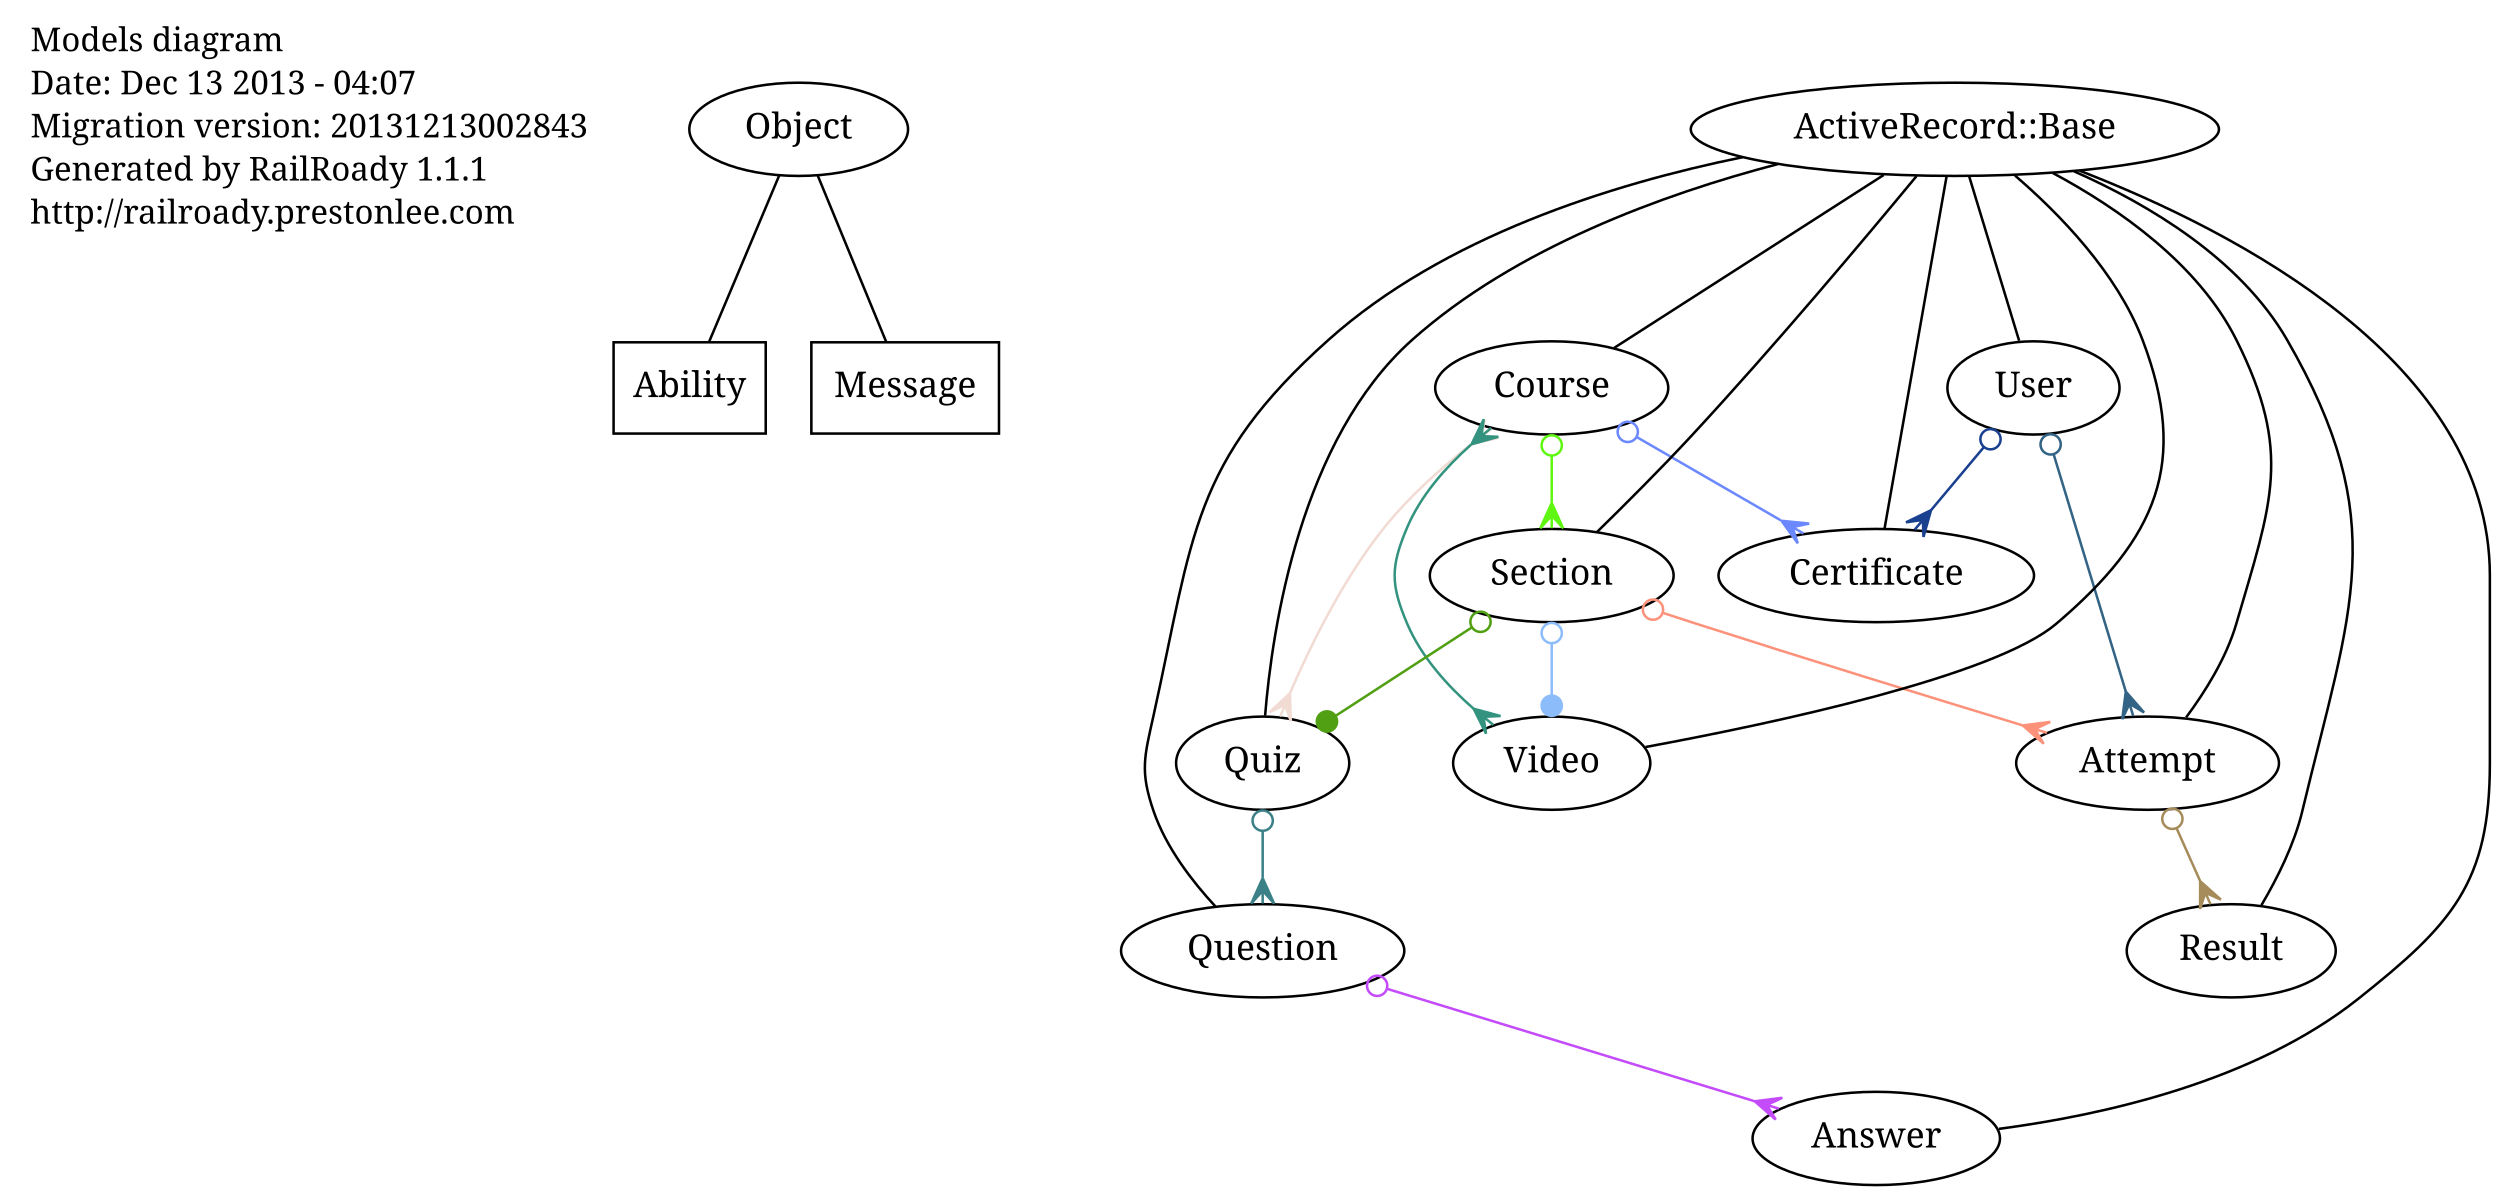
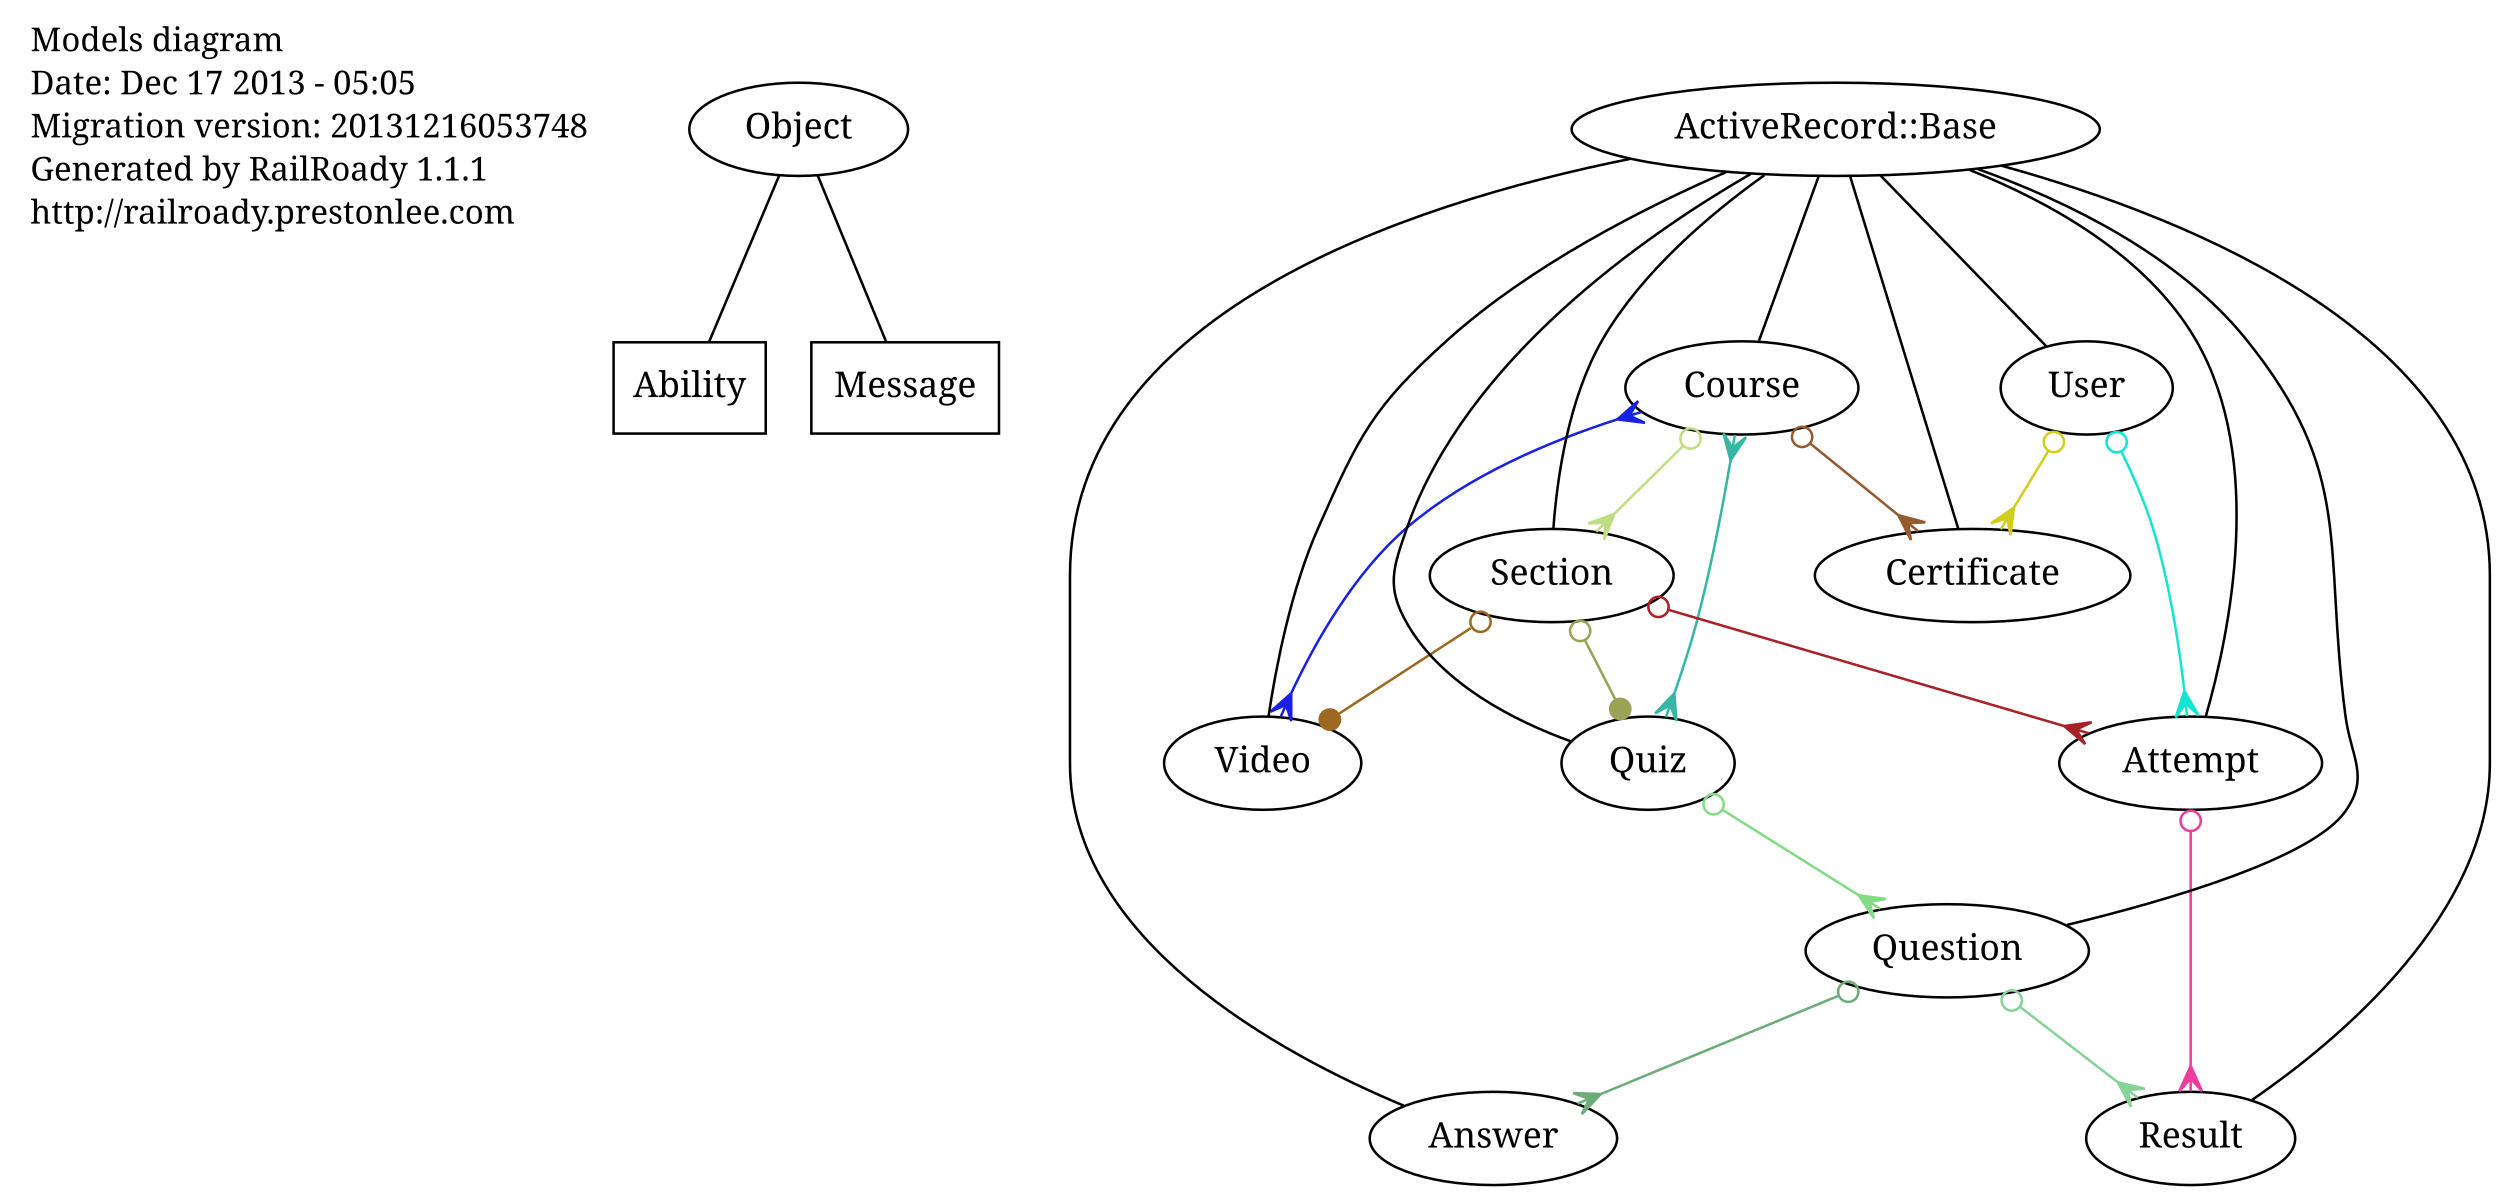
<svg xmlns="http://www.w3.org/2000/svg" width="986pt" height="472pt" viewBox="0.00 0.00 986.00 472.00">
  <g id="graph1" class="graph" transform="scale(1 1) rotate(0) translate(4 468)">
    <polygon fill="white" stroke="white" points="-4,5 -4,-468 983,-468 983,5 -4,5" />
    <g id="node1" class="node">
      <text text-anchor="start" x="8" y="-447.8" font-family="Times Roman,serif" font-size="13.00">Models diagram</text>
-       <text text-anchor="start" x="8" y="-430.8" font-family="Times Roman,serif" font-size="13.00">Date: Dec 13 2013 - 04:07</text>
-       <text text-anchor="start" x="8" y="-413.8" font-family="Times Roman,serif" font-size="13.00">Migration version: 20131213002843</text>
+       <text text-anchor="start" x="8" y="-430.8" font-family="Times Roman,serif" font-size="13.00">Date: Dec 17 2013 - 05:05</text>
+       <text text-anchor="start" x="8" y="-413.8" font-family="Times Roman,serif" font-size="13.00">Migration version: 20131216053748</text>
      <text text-anchor="start" x="8" y="-396.8" font-family="Times Roman,serif" font-size="13.00">Generated by RailRoady 1.1.1</text>
      <text text-anchor="start" x="8" y="-379.8" font-family="Times Roman,serif" font-size="13.00">http://railroady.prestonlee.com</text>
    </g>
    <g id="node2" class="node">
      <polygon fill="none" stroke="black" points="298,-333 238,-333 238,-297 298,-297 298,-333" />
      <text text-anchor="middle" x="268" y="-311.4" font-family="Times Roman,serif" font-size="14.00">Ability</text>
    </g>
    <g id="node3" class="node">
-       <ellipse fill="none" stroke="black" cx="736" cy="-19" rx="48.79" ry="18.385" />
-       <text text-anchor="middle" x="736" y="-15.4" font-family="Times Roman,serif" font-size="14.00">Answer</text>
+       <ellipse fill="none" stroke="black" cx="585" cy="-19" rx="48.79" ry="18.385" />
+       <text text-anchor="middle" x="585" y="-15.4" font-family="Times Roman,serif" font-size="14.00">Answer</text>
    </g>
    <g id="node4" class="node">
-       <ellipse fill="none" stroke="black" cx="843" cy="-167" rx="51.828" ry="18.385" />
-       <text text-anchor="middle" x="843" y="-163.4" font-family="Times Roman,serif" font-size="14.00">Attempt</text>
+       <ellipse fill="none" stroke="black" cx="860" cy="-167" rx="51.828" ry="18.385" />
+       <text text-anchor="middle" x="860" y="-163.4" font-family="Times Roman,serif" font-size="14.00">Attempt</text>
    </g>
    <g id="node10" class="node">
-       <ellipse fill="none" stroke="black" cx="876" cy="-93" rx="41.217" ry="18.385" />
-       <text text-anchor="middle" x="876" y="-89.4" font-family="Times Roman,serif" font-size="14.00">Result</text>
+       <ellipse fill="none" stroke="black" cx="860" cy="-19" rx="41.217" ry="18.385" />
+       <text text-anchor="middle" x="860" y="-15.4" font-family="Times Roman,serif" font-size="14.00">Result</text>
    </g>
    <g id="edge6" class="edge">
-       <path fill="none" stroke="#a78c5b" d="M854.534,-141.136C857.478,-134.534 860.655,-127.41 863.638,-120.72" />
-       <ellipse fill="none" stroke="#a78c5b" cx="852.786" cy="-145.055" rx="4" ry="4" />
-       <polygon fill="#a78c5b" stroke="#a78c5b" points="863.749,-120.471 871.932,-113.171 865.786,-115.905 867.822,-111.338 867.822,-111.338 867.822,-111.338 865.786,-115.905 863.712,-109.505 863.749,-120.471 863.749,-120.471" />
+       <path fill="none" stroke="#ec3ca0" d="M860,-140.006C860,-113.917 860,-74.527 860,-47.834" />
+       <ellipse fill="none" stroke="#ec3ca0" cx="860" cy="-144.256" rx="4" ry="4" />
+       <polygon fill="#ec3ca0" stroke="#ec3ca0" points="860,-47.592 864.5,-37.592 860,-42.592 860,-37.592 860,-37.592 860,-37.592 860,-42.592 855.5,-37.592 860,-47.592 860,-47.592" />
    </g>
    <g id="node5" class="node">
-       <ellipse fill="none" stroke="black" cx="736" cy="-241" rx="62.225" ry="18.385" />
-       <text text-anchor="middle" x="736" y="-237.4" font-family="Times Roman,serif" font-size="14.00">Certificate</text>
+       <ellipse fill="none" stroke="black" cx="774" cy="-241" rx="62.225" ry="18.385" />
+       <text text-anchor="middle" x="774" y="-237.4" font-family="Times Roman,serif" font-size="14.00">Certificate</text>
    </g>
    <g id="node6" class="node">
-       <ellipse fill="none" stroke="black" cx="608" cy="-315" rx="45.962" ry="18.385" />
-       <text text-anchor="middle" x="608" y="-311.4" font-family="Times Roman,serif" font-size="14.00">Course</text>
+       <ellipse fill="none" stroke="black" cx="683" cy="-315" rx="45.962" ry="18.385" />
+       <text text-anchor="middle" x="683" y="-311.4" font-family="Times Roman,serif" font-size="14.00">Course</text>
    </g>
    <g id="edge18" class="edge">
-       <path fill="none" stroke="#6c88fe" d="M641.505,-295.63C658.908,-285.569 680.237,-273.238 698.224,-262.839" />
-       <ellipse fill="none" stroke="#6c88fe" cx="637.985" cy="-297.665" rx="4" ry="4" />
-       <polygon fill="#6c88fe" stroke="#6c88fe" points="698.629,-262.605 709.539,-261.496 702.958,-260.102 707.287,-257.6 707.287,-257.6 707.287,-257.6 702.958,-260.102 705.034,-253.704 698.629,-262.605 698.629,-262.605" />
+       <path fill="none" stroke="#945a30" d="M710.064,-292.992C720.968,-284.125 733.573,-273.875 744.693,-264.832" />
+       <ellipse fill="none" stroke="#945a30" cx="706.753" cy="-295.685" rx="4" ry="4" />
+       <polygon fill="#945a30" stroke="#945a30" points="744.724,-264.807 755.322,-261.989 748.604,-261.652 752.483,-258.497 752.483,-258.497 752.483,-258.497 748.604,-261.652 749.644,-255.006 744.724,-264.807 744.724,-264.807" />
    </g>
    <g id="node9" class="node">
-       <ellipse fill="none" stroke="black" cx="494" cy="-167" rx="34.146" ry="18.385" />
-       <text text-anchor="middle" x="494" y="-163.4" font-family="Times Roman,serif" font-size="14.00">Quiz</text>
+       <ellipse fill="none" stroke="black" cx="646" cy="-167" rx="34.146" ry="18.385" />
+       <text text-anchor="middle" x="646" y="-163.4" font-family="Times Roman,serif" font-size="14.00">Quiz</text>
    </g>
    <g id="edge16" class="edge">
-       <path fill="none" stroke="#f1dbd3" d="M576.03,-292.6C564.374,-283.401 551.69,-272.075 542,-260 526.045,-240.119 513.162,-214.097 504.775,-194.636" />
-       <polygon fill="#f1dbd3" stroke="#f1dbd3" points="576.332,-292.83 581.546,-302.478 580.305,-295.866 584.278,-298.902 584.278,-298.902 584.278,-298.902 580.305,-295.866 587.01,-295.326 576.332,-292.83 576.332,-292.83" />
-       <polygon fill="#f1dbd3" stroke="#f1dbd3" points="504.77,-194.623 505.068,-183.662 502.843,-190.01 500.916,-185.396 500.916,-185.396 500.916,-185.396 502.843,-190.01 496.764,-187.13 504.77,-194.623 504.77,-194.623" />
+       <path fill="none" stroke="#35b7a4" d="M678.546,-286.425C675.396,-267.906 670.722,-243.345 665,-222 662.594,-213.023 659.463,-203.395 656.439,-194.743" />
+       <polygon fill="#35b7a4" stroke="#35b7a4" points="678.547,-286.43 675.739,-297.031 679.363,-291.363 680.179,-296.296 680.179,-296.296 680.179,-296.296 679.363,-291.363 684.619,-295.562 678.547,-286.43 678.547,-286.43" />
+       <polygon fill="#35b7a4" stroke="#35b7a4" points="656.368,-194.544 657.224,-183.612 654.679,-189.838 652.989,-185.132 652.989,-185.132 652.989,-185.132 654.679,-189.838 648.754,-186.653 656.368,-194.544 656.368,-194.544" />
    </g>
    <g id="node11" class="node">
      <ellipse fill="none" stroke="black" cx="608" cy="-241" rx="48.083" ry="18.385" />
      <text text-anchor="middle" x="608" y="-237.4" font-family="Times Roman,serif" font-size="14.00">Section</text>
    </g>
    <g id="edge12" class="edge">
-       <path fill="none" stroke="#5ff711" d="M608,-288.309C608,-282.377 608,-276.061 608,-270.04" />
-       <ellipse fill="none" stroke="#5ff711" cx="608" cy="-292.327" rx="4" ry="4" />
-       <polygon fill="#5ff711" stroke="#5ff711" points="608,-269.667 612.5,-259.667 608,-264.667 608,-259.667 608,-259.667 608,-259.667 608,-264.667 603.5,-259.667 608,-269.667 608,-269.667" />
+       <path fill="none" stroke="#bfde81" d="M659.709,-292.019C651.183,-283.607 641.508,-274.061 632.851,-265.52" />
+       <ellipse fill="none" stroke="#bfde81" cx="662.758" cy="-295.028" rx="4" ry="4" />
+       <polygon fill="#bfde81" stroke="#bfde81" points="632.679,-265.35 628.721,-255.123 629.12,-261.838 625.56,-258.326 625.56,-258.326 625.56,-258.326 629.12,-261.838 622.4,-261.53 632.679,-265.35 632.679,-265.35" />
    </g>
    <g id="node13" class="node">
-       <ellipse fill="none" stroke="black" cx="608" cy="-167" rx="38.891" ry="18.385" />
-       <text text-anchor="middle" x="608" y="-163.4" font-family="Times Roman,serif" font-size="14.00">Video</text>
+       <ellipse fill="none" stroke="black" cx="494" cy="-167" rx="38.891" ry="18.385" />
+       <text text-anchor="middle" x="494" y="-163.4" font-family="Times Roman,serif" font-size="14.00">Video</text>
    </g>
    <g id="edge14" class="edge">
-       <path fill="none" stroke="#33937f" d="M576.112,-292.566C566.135,-283.689 556.345,-272.584 551,-260 544.398,-244.455 544.398,-237.545 551,-222 556.526,-208.989 566.805,-197.559 577.129,-188.538" />
-       <polygon fill="#33937f" stroke="#33937f" points="576.387,-292.795 581.193,-302.652 580.23,-295.994 584.072,-299.193 584.072,-299.193 584.072,-299.193 580.23,-295.994 586.951,-295.735 576.387,-292.795 576.387,-292.795" />
-       <polygon fill="#33937f" stroke="#33937f" points="577.22,-188.462 587.807,-185.603 581.087,-185.292 584.954,-182.122 584.954,-182.122 584.954,-182.122 581.087,-185.292 582.101,-178.642 577.22,-188.462 577.22,-188.462" />
+       <path fill="none" stroke="#1921e4" d="M633.854,-302.595C607.126,-293.986 574.77,-280.343 551,-260 530.352,-242.329 514.941,-215.243 505.384,-194.851" />
+       <polygon fill="#1921e4" stroke="#1921e4" points="633.863,-302.598 642.095,-309.843 638.642,-304.07 643.42,-305.543 643.42,-305.543 643.42,-305.543 638.642,-304.07 644.745,-301.242 633.863,-302.598 633.863,-302.598" />
+       <polygon fill="#1921e4" stroke="#1921e4" points="505.259,-194.573 505.271,-183.607 503.212,-190.011 501.166,-185.45 501.166,-185.45 501.166,-185.45 503.212,-190.011 497.06,-187.292 505.259,-194.573 505.259,-194.573" />
    </g>
    <g id="node7" class="node">
      <polygon fill="none" stroke="black" points="390,-333 316,-333 316,-297 390,-297 390,-333" />
      <text text-anchor="middle" x="353" y="-311.4" font-family="Times Roman,serif" font-size="14.00">Message</text>
    </g>
    <g id="node8" class="node">
-       <ellipse fill="none" stroke="black" cx="494" cy="-93" rx="55.861" ry="18.385" />
-       <text text-anchor="middle" x="494" y="-89.4" font-family="Times Roman,serif" font-size="14.00">Question</text>
+       <ellipse fill="none" stroke="black" cx="764" cy="-93" rx="55.861" ry="18.385" />
+       <text text-anchor="middle" x="764" y="-89.4" font-family="Times Roman,serif" font-size="14.00">Question</text>
    </g>
    <g id="edge24" class="edge">
-       <path fill="none" stroke="#c44bfa" d="M543.024,-78.009C585.282,-65.087 645.941,-46.539 687.922,-33.702" />
-       <ellipse fill="none" stroke="#c44bfa" cx="539.151" cy="-79.193" rx="4" ry="4" />
-       <polygon fill="#c44bfa" stroke="#c44bfa" points="688.076,-33.654 698.955,-35.033 692.858,-32.192 697.639,-30.73 697.639,-30.73 697.639,-30.73 692.858,-32.192 696.323,-26.427 688.076,-33.654 688.076,-33.654" />
+       <path fill="none" stroke="#6bac79" d="M720.855,-75.164C692.625,-63.493 655.896,-48.309 627.747,-36.672" />
+       <ellipse fill="none" stroke="#6bac79" cx="724.939" cy="-76.852" rx="4" ry="4" />
+       <polygon fill="#6bac79" stroke="#6bac79" points="627.417,-36.535 619.895,-28.556 622.796,-34.625 618.175,-32.715 618.175,-32.715 618.175,-32.715 622.796,-34.625 616.456,-36.874 627.417,-36.535 627.417,-36.535" />
    </g>
-     <g id="edge28" class="edge">
-       <path fill="none" stroke="#3c8188" d="M494,-140.309C494,-134.377 494,-128.061 494,-122.04" />
-       <ellipse fill="none" stroke="#3c8188" cx="494" cy="-144.327" rx="4" ry="4" />
-       <polygon fill="#3c8188" stroke="#3c8188" points="494,-121.667 498.5,-111.667 494,-116.667 494,-111.667 494,-111.667 494,-111.667 494,-116.667 489.5,-111.667 494,-121.667 494,-121.667" />
+     <g id="edge26" class="edge">
+       <path fill="none" stroke="#86d299" d="M792.88,-70.738C804.99,-61.404 819.04,-50.574 831.146,-41.241" />
+       <ellipse fill="none" stroke="#86d299" cx="789.434" cy="-73.395" rx="4" ry="4" />
+       <polygon fill="#86d299" stroke="#86d299" points="831.249,-41.162 841.917,-38.621 835.209,-38.109 839.169,-35.057 839.169,-35.057 839.169,-35.057 835.209,-38.109 836.422,-31.493 831.249,-41.162 831.249,-41.162" />
+     </g>
+     <g id="edge30" class="edge">
+       <path fill="none" stroke="#84db85" d="M675.473,-148.517C691.682,-138.352 711.896,-125.675 728.915,-115.003" />
+       <ellipse fill="none" stroke="#84db85" cx="671.861" cy="-150.782" rx="4" ry="4" />
+       <polygon fill="#84db85" stroke="#84db85" points="729.013,-114.941 739.876,-113.44 733.249,-112.284 737.485,-109.628 737.485,-109.628 737.485,-109.628 733.249,-112.284 735.094,-105.816 729.013,-114.941 729.013,-114.941" />
+     </g>
+     <g id="edge40" class="edge">
+       <path fill="none" stroke="#a92027" d="M654.231,-227.424C698.383,-214.459 764.729,-194.976 810.071,-181.662" />
+       <ellipse fill="none" stroke="#a92027" cx="650.111" cy="-228.634" rx="4" ry="4" />
+       <polygon fill="#a92027" stroke="#a92027" points="810.1,-181.653 820.963,-183.153 814.898,-180.244 819.695,-178.836 819.695,-178.836 819.695,-178.836 814.898,-180.244 818.427,-174.518 810.1,-181.653 810.1,-181.653" />
    </g>
    <g id="edge38" class="edge">
-       <path fill="none" stroke="#fd927b" d="M652.001,-226.225C656.389,-224.784 660.779,-223.355 665,-222 708.35,-208.08 757.845,-192.839 793.621,-181.938" />
-       <ellipse fill="none" stroke="#fd927b" cx="647.943" cy="-227.565" rx="4" ry="4" />
-       <polygon fill="#fd927b" stroke="#fd927b" points="793.764,-181.895 804.641,-183.288 798.547,-180.439 803.331,-178.983 803.331,-178.983 803.331,-178.983 798.547,-180.439 802.021,-174.678 793.764,-181.895 793.764,-181.895" />
+       <path fill="none" stroke="#9ba155" d="M621.191,-215.313C625.064,-207.77 629.294,-199.532 633.147,-192.03" />
+       <ellipse fill="none" stroke="#9ba155" cx="619.221" cy="-219.15" rx="4" ry="4" />
+       <ellipse fill="#9ba155" stroke="#9ba155" cx="635.019" cy="-188.385" rx="4" ry="4" />
    </g>
    <g id="edge36" class="edge">
-       <path fill="none" stroke="#519f13" d="M576.426,-220.504C559.613,-209.591 539.088,-196.267 522.725,-185.646" />
-       <ellipse fill="none" stroke="#519f13" cx="579.909" cy="-222.765" rx="4" ry="4" />
-       <ellipse fill="#519f13" stroke="#519f13" cx="519.346" cy="-183.453" rx="4" ry="4" />
-     </g>
-     <g id="edge34" class="edge">
-       <path fill="none" stroke="#8dbcfa" d="M608,-214.309C608,-207.635 608,-200.476 608,-193.797" />
-       <ellipse fill="none" stroke="#8dbcfa" cx="608" cy="-218.327" rx="4" ry="4" />
-       <ellipse fill="#8dbcfa" stroke="#8dbcfa" cx="608" cy="-189.667" rx="4" ry="4" />
+       <path fill="none" stroke="#9c6921" d="M576.068,-220.272C559.825,-209.729 540.191,-196.983 524.2,-186.603" />
+       <ellipse fill="none" stroke="#9c6921" cx="579.909" cy="-222.765" rx="4" ry="4" />
+       <ellipse fill="#9c6921" stroke="#9c6921" cx="520.489" cy="-184.195" rx="4" ry="4" />
    </g>
    <g id="node12" class="node">
-       <ellipse fill="none" stroke="black" cx="798" cy="-315" rx="33.941" ry="18.385" />
-       <text text-anchor="middle" x="798" y="-311.4" font-family="Times Roman,serif" font-size="14.00">User</text>
+       <ellipse fill="none" stroke="black" cx="819" cy="-315" rx="33.941" ry="18.385" />
+       <text text-anchor="middle" x="819" y="-311.4" font-family="Times Roman,serif" font-size="14.00">User</text>
+     </g>
+     <g id="edge46" class="edge">
+       <path fill="none" stroke="#16e3d0" d="M832.712,-289.858C837.219,-280.687 841.871,-270.088 845,-260 851.52,-238.977 855.331,-214.355 857.478,-195.728" />
+       <ellipse fill="none" stroke="#16e3d0" cx="830.806" cy="-293.617" rx="4" ry="4" />
+       <polygon fill="#16e3d0" stroke="#16e3d0" points="857.506,-195.471 863.034,-186 858.032,-190.498 858.559,-185.526 858.559,-185.526 858.559,-185.526 858.032,-190.498 854.084,-185.052 857.506,-195.471 857.506,-195.471" />
    </g>
    <g id="edge44" class="edge">
-       <path fill="none" stroke="#336485" d="M805.994,-288.707C813.977,-262.453 826.206,-222.233 834.397,-195.295" />
-       <ellipse fill="none" stroke="#336485" cx="804.772" cy="-292.728" rx="4" ry="4" />
-       <polygon fill="#336485" stroke="#336485" points="834.412,-195.245 841.626,-186.987 835.866,-190.461 837.321,-185.678 837.321,-185.678 837.321,-185.678 835.866,-190.461 833.016,-184.368 834.412,-195.245 834.412,-195.245" />
-     </g>
-     <g id="edge42" class="edge">
-       <path fill="none" stroke="#1a4090" d="M778.359,-291.557C771.764,-283.686 764.374,-274.865 757.635,-266.822" />
-       <ellipse fill="none" stroke="#1a4090" cx="781.051" cy="-294.771" rx="4" ry="4" />
-       <polygon fill="#1a4090" stroke="#1a4090" points="757.589,-266.768 754.616,-256.212 754.378,-262.935 751.167,-259.102 751.167,-259.102 751.167,-259.102 754.378,-262.935 747.718,-261.992 757.589,-266.768 757.589,-266.768" />
+       <path fill="none" stroke="#d2ce1e" d="M803.818,-290.034C799.509,-282.948 794.798,-275.201 790.419,-268" />
+       <ellipse fill="none" stroke="#d2ce1e" cx="806.028" cy="-293.669" rx="4" ry="4" />
+       <polygon fill="#d2ce1e" stroke="#d2ce1e" points="790.301,-267.807 788.95,-256.924 787.703,-263.535 785.106,-259.262 785.106,-259.262 785.106,-259.262 787.703,-263.535 781.261,-261.601 790.301,-267.807 790.301,-267.807" />
    </g>
    <g id="node14" class="node">
      <ellipse fill="none" stroke="black" cx="311" cy="-417" rx="43.133" ry="18.385" />
      <text text-anchor="middle" x="311" y="-413.4" font-family="Times Roman,serif" font-size="14.00">Object</text>
    </g>
    <g id="edge2" class="edge">
      <path fill="none" stroke="black" d="M303.312,-398.764C295.486,-380.198 283.424,-351.586 275.621,-333.078" />
    </g>
    <g id="edge22" class="edge">
      <path fill="none" stroke="black" d="M318.509,-398.764C326.154,-380.198 337.935,-351.586 345.556,-333.078" />
    </g>
    <g id="node16" class="node">
-       <ellipse fill="none" stroke="black" cx="767" cy="-417" rx="104.151" ry="18.385" />
-       <text text-anchor="middle" x="767" y="-413.4" font-family="Times Roman,serif" font-size="14.00">ActiveRecord::Base</text>
+       <ellipse fill="none" stroke="black" cx="720" cy="-417" rx="104.151" ry="18.385" />
+       <text text-anchor="middle" x="720" y="-413.4" font-family="Times Roman,serif" font-size="14.00">ActiveRecord::Base</text>
    </g>
    <g id="edge4" class="edge">
-       <path fill="none" stroke="black" d="M816.204,-400.673C878.553,-376.513 978,-324.837 978,-241 978,-241 978,-241 978,-167 978,-119.644 963.078,-103.458 926,-74 885.131,-41.53 825.811,-28.229 784.359,-22.78" />
+       <path fill="none" stroke="black" d="M639.07,-405.369C549.613,-387.408 418,-343.557 418,-241 418,-241 418,-241 418,-167 418,-97.268 500.562,-52.428 549.584,-31.95" />
    </g>
    <g id="edge8" class="edge">
-       <path fill="none" stroke="black" d="M805.701,-399.724C831.357,-385.962 862.967,-364.013 878,-334 900.293,-289.493 891.917,-269.793 878,-222 874.076,-208.525 865.742,-195.2 858.19,-185.041" />
+       <path fill="none" stroke="black" d="M772.884,-400.94C804.73,-388.25 842.733,-367.059 862,-334 889.594,-286.653 875.354,-218.192 866.01,-185.6" />
    </g>
    <g id="edge10" class="edge">
-       <path fill="none" stroke="black" d="M763.741,-398.498C757.787,-364.695 745.218,-293.333 739.262,-259.519" />
+       <path fill="none" stroke="black" d="M725.677,-398.498C736.048,-364.695 757.943,-293.333 768.318,-259.519" />
    </g>
    <g id="edge20" class="edge">
-       <path fill="none" stroke="black" d="M738.94,-398.999C708.807,-379.668 661.394,-349.253 632.649,-330.812" />
+       <path fill="none" stroke="black" d="M713.214,-398.292C706.538,-379.888 696.404,-351.953 689.743,-333.59" />
    </g>
-     <g id="edge26" class="edge">
-       <path fill="none" stroke="black" d="M683.264,-405.999C630.999,-395.321 565.282,-374.472 520,-334 465.888,-285.637 466.705,-256.855 451,-186 447.345,-169.511 445.499,-163.968 451,-148 455.895,-133.79 466.137,-120.442 475.397,-110.455" />
-     </g>
-     <g id="edge30" class="edge">
-       <path fill="none" stroke="black" d="M697.189,-403.284C651.755,-391.382 593.61,-370.188 553,-334 508.922,-294.723 497.774,-220.424 494.954,-185.729" />
+     <g id="edge28" class="edge">
+       <path fill="none" stroke="black" d="M776.048,-401.319C811.346,-388.661 855.159,-367.363 882,-334 924.64,-281 912.261,-253.46 921,-186 923.17,-169.251 930.771,-161.776 921,-148 907.967,-129.625 852.518,-113.221 811.187,-103.209" />
    </g>
    <g id="edge32" class="edge">
-       <path fill="none" stroke="black" d="M813.98,-400.437C843.61,-387.316 879.635,-365.833 898,-334 939.332,-262.358 923.294,-228.428 904,-148 900.851,-134.872 894.018,-121.343 887.892,-110.988" />
+       <path fill="none" stroke="black" d="M686.537,-399.451C644.217,-374.947 574.077,-325.962 551,-260 545.423,-244.059 542.564,-236.631 551,-222 564.803,-198.06 593.447,-183.595 615.692,-175.551" />
    </g>
-     <g id="edge40" class="edge">
-       <path fill="none" stroke="black" d="M751.912,-398.587C732.04,-374.54 695.772,-331.342 663,-296 650.972,-283.029 636.852,-268.931 625.93,-258.256" />
+     <g id="edge34" class="edge">
+       <path fill="none" stroke="black" d="M785.438,-402.619C861.873,-381.514 978,-334.125 978,-241 978,-241 978,-241 978,-167 978,-107.356 918.686,-57.892 884.164,-34.153" />
    </g>
-     <g id="edge46" class="edge">
-       <path fill="none" stroke="black" d="M772.686,-398.292C778.279,-379.888 786.769,-351.953 792.35,-333.59" />
+     <g id="edge42" class="edge">
+       <path fill="none" stroke="black" d="M691.917,-398.948C671.056,-384.044 643.615,-361.002 628,-334 614.524,-310.697 610.101,-279.365 608.665,-259.677" />
    </g>
    <g id="edge48" class="edge">
-       <path fill="none" stroke="black" d="M790.688,-398.785C808.306,-383.631 830.964,-360.338 841,-334 859.524,-285.389 846.624,-255.706 807,-222 782.633,-201.272 695.497,-182.71 644.972,-173.371" />
+       <path fill="none" stroke="black" d="M737.699,-398.764C756.275,-379.625 785.213,-349.811 803.089,-331.393" />
+     </g>
+     <g id="edge50" class="edge">
+       <path fill="none" stroke="black" d="M676.692,-400.093C644.036,-385.873 599.475,-363.192 567,-334 537.294,-307.297 532.209,-296.506 516,-260 505.093,-235.434 499.18,-204.718 496.308,-185.472" />
    </g>
  </g>
</svg>
